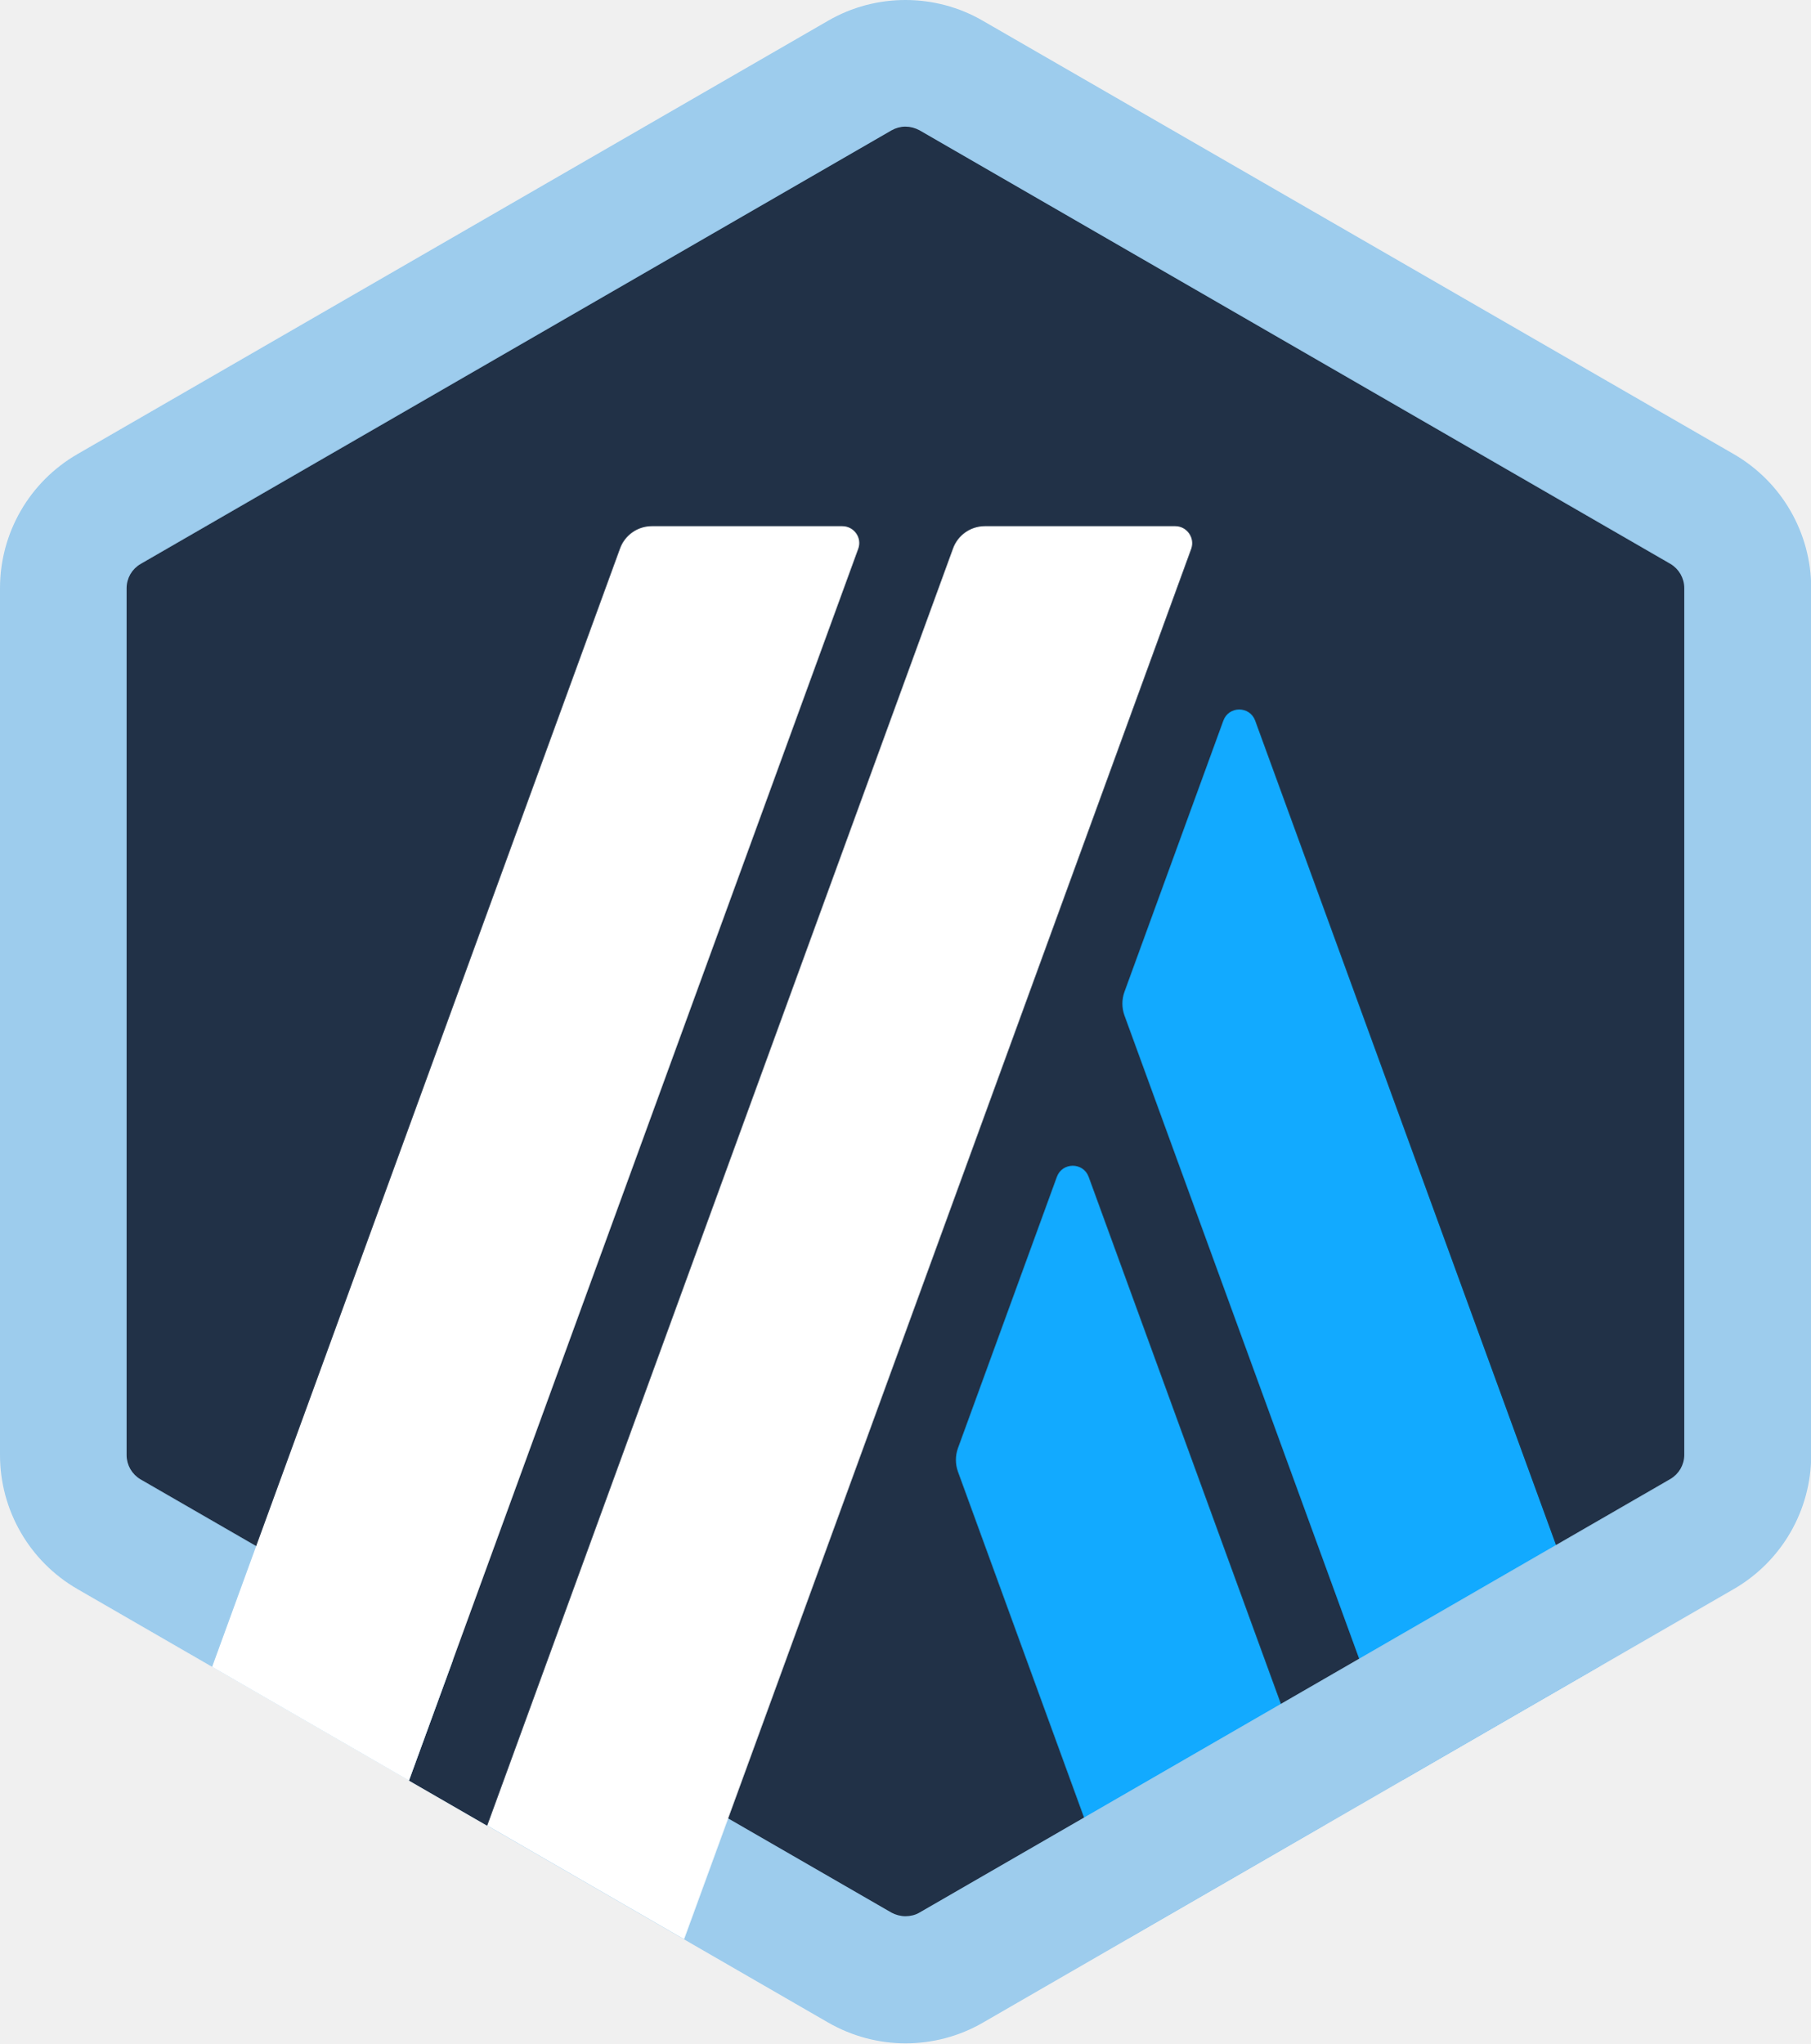
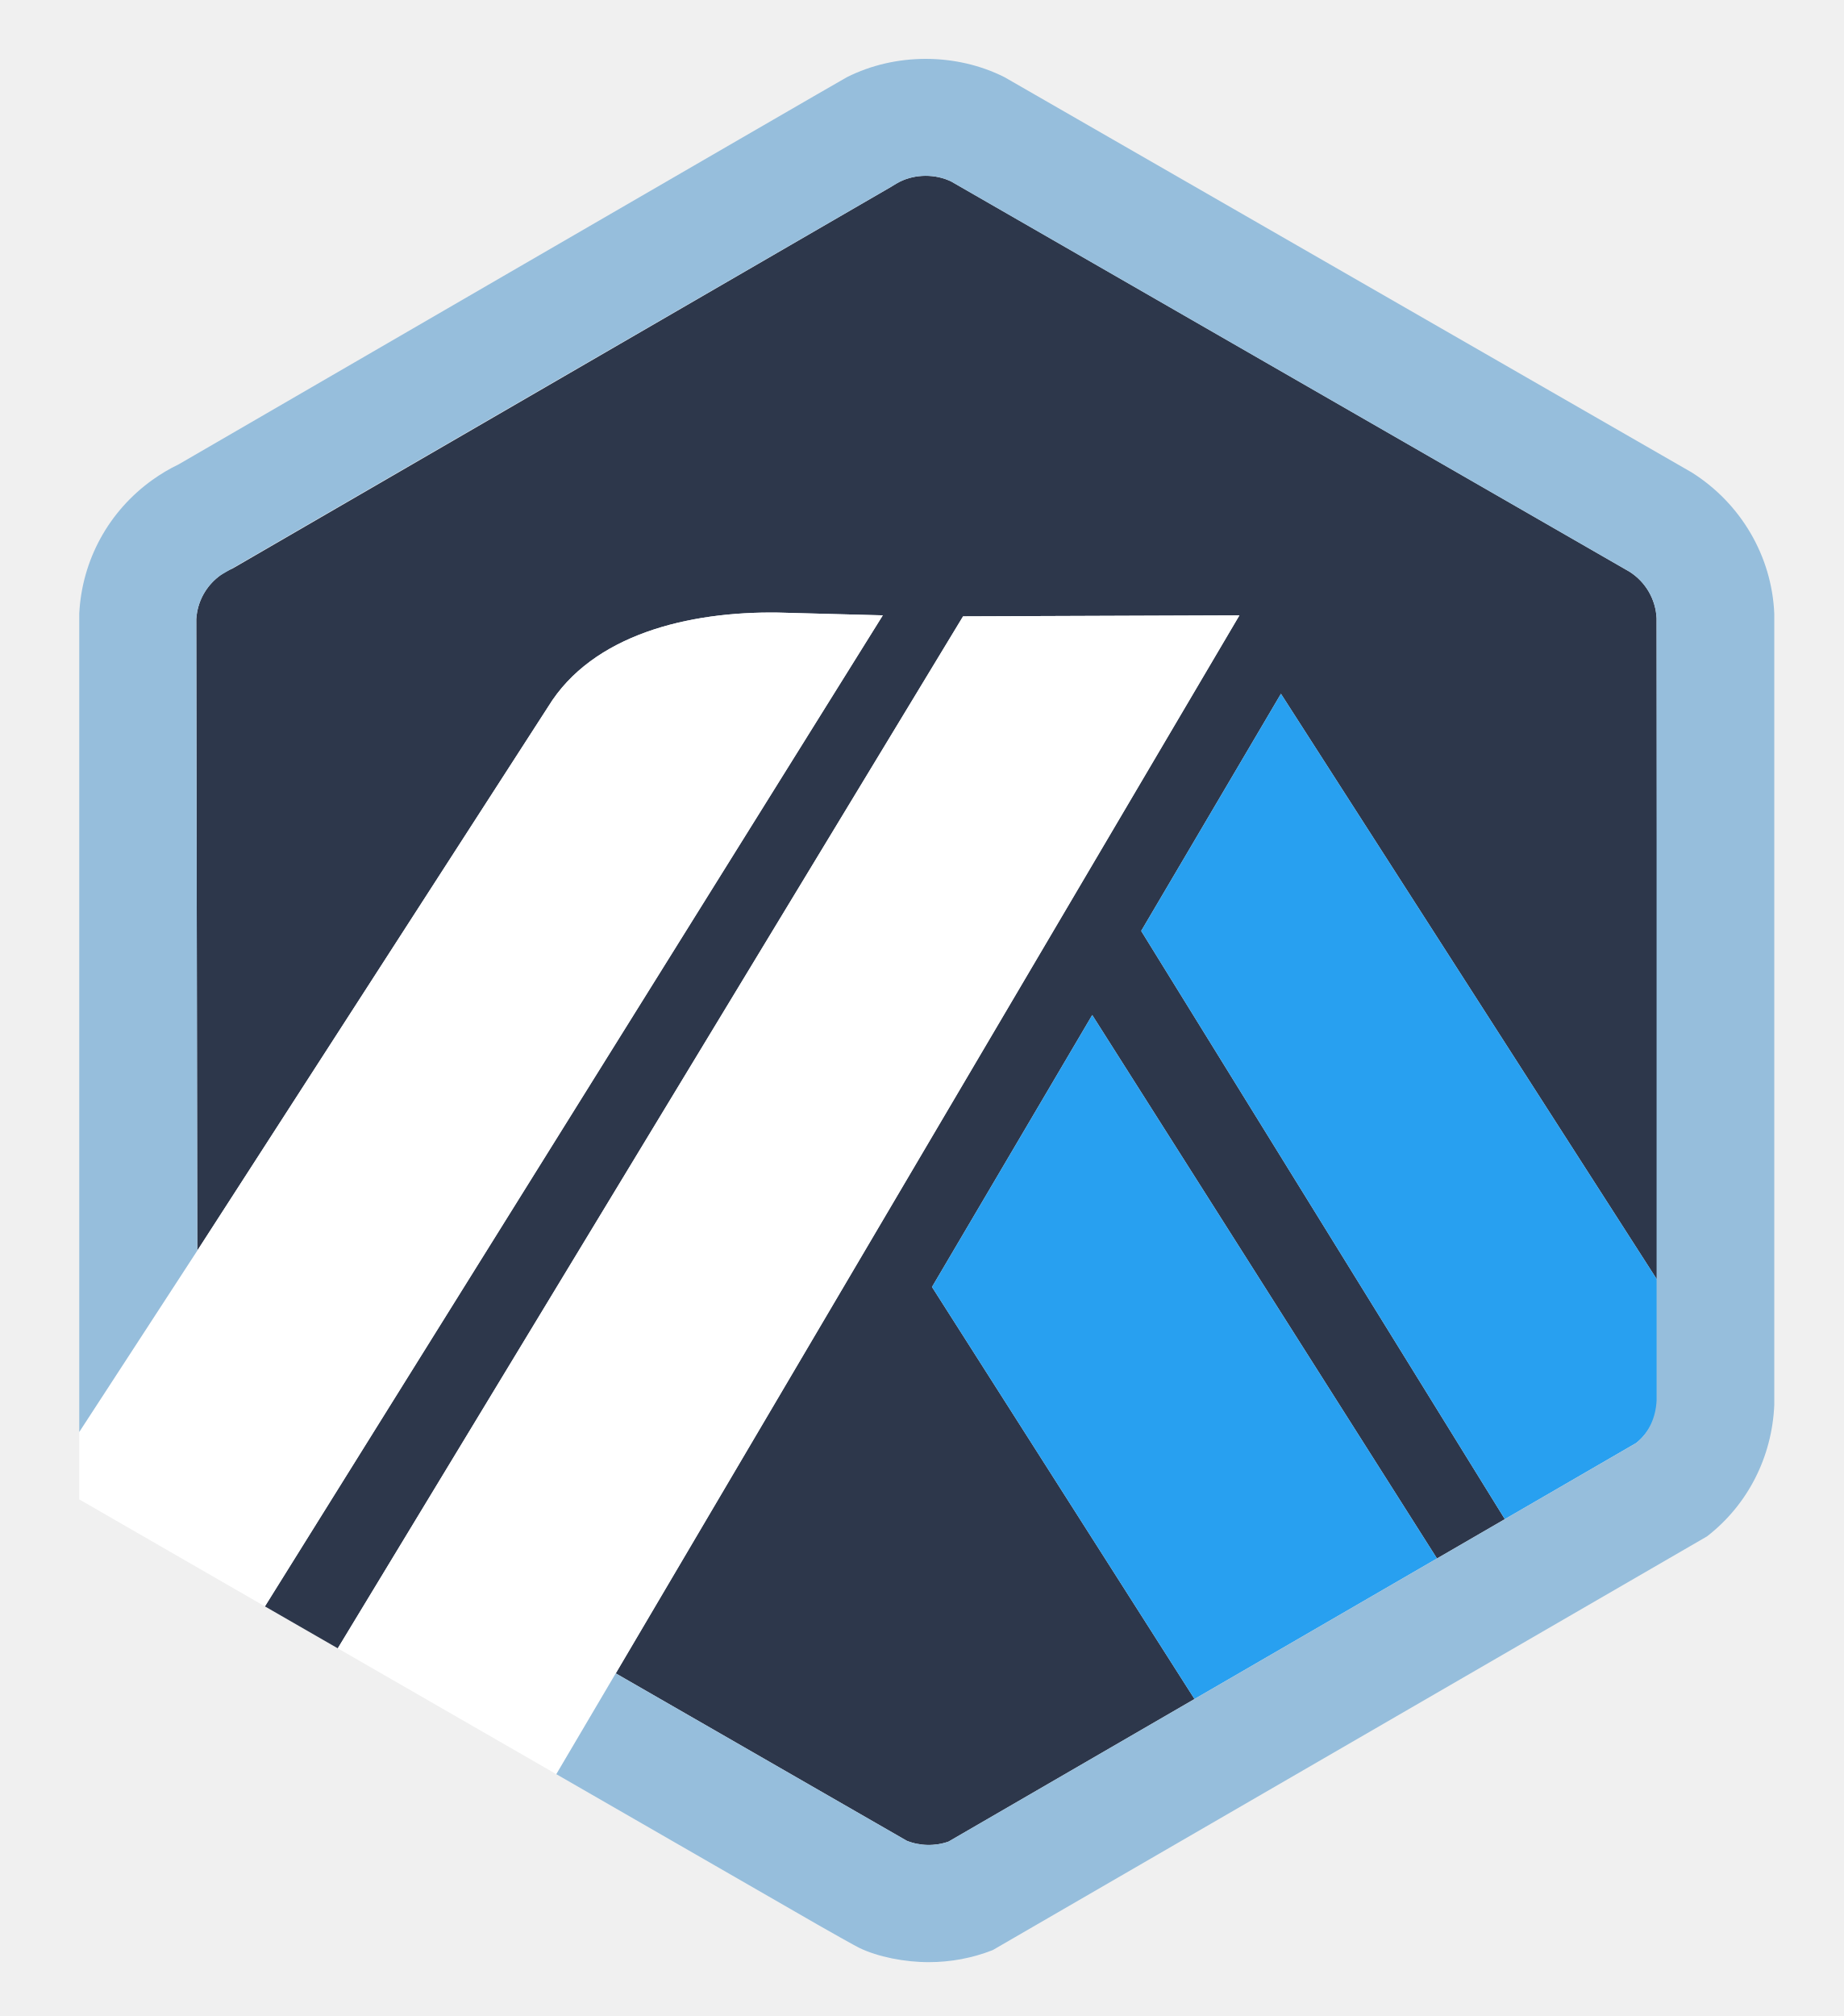
- <svg xmlns="http://www.w3.org/2000/svg" version="1.1" id="Layer_1" x="0px" y="0px" viewBox="0 0 1080 1218.5" style="enable-background:new 0 0 1080 1218.5;" xml:space="preserve">
-   <style type="text/css">
- 	.st0{fill:#213147;}
- 	.st1{fill:#12AAFF;}
- 	.st2{fill:#9DCCED;}
- 	.st3{fill:#FFFFFF;}
- </style>
-   <g>
-     <path class="st0" d="M41,370.4v477.7c0,30.5,16.3,58.7,42.7,73.9l413.7,238.9c26.4,15.2,58.9,15.2,85.3,0L996.4,922   c26.4-15.2,42.7-43.4,42.7-73.9V370.4c0-30.5-16.3-58.7-42.7-73.9L582.7,57.6c-26.4-15.2-58.9-15.2-85.3,0L83.6,296.5   C57.2,311.7,41,339.9,41,370.4z" />
-     <g>
-       <g>
-         <g>
-           <path class="st1" d="M630.3,701.9l-59,161.8c-1.6,4.5-1.6,9.4,0,13.9L672.8,1156l117.4-67.8L649.3,701.9      C646.1,693,633.5,693,630.3,701.9z" />
-         </g>
-         <g>
-           <path class="st1" d="M748.6,429.8c-3.2-8.9-15.8-8.9-19,0l-59,161.8c-1.6,4.5-1.6,9.4,0,13.9l166.3,455.8l117.4-67.8      L748.6,429.8z" />
-         </g>
+ <svg xmlns="http://www.w3.org/2000/svg" version="1.1" x="0px" y="0px" width="470.287px" height="514.251px" viewBox="0 0 470.287 514.251" enable-background="new 0 0 470.287 514.251" xml:space="preserve">
+   <g id="Background">
+ </g>
+   <g id="Logos_and_symbols">
+     <g id="SYMBOL_VER_3">
+ 	</g>
+     <g id="SYMBOL_VER_3_3_">
+ 	</g>
+     <g id="SYMBOL_VER_4">
+ 	</g>
+     <g id="SYMBOL_VER_4_1_">
+       <g id="SYMBOL_VER_4_3_">
+ 		</g>
+     </g>
+     <g id="SYMBOL_VER_5_1_">
+ 	</g>
+     <g id="off_2_1_">
+ 	</g>
+     <g id="VER_3_1_">
+       <g id="SYMBOL_VER_2_1_">
+ 		</g>
+     </g>
+     <g id="VER_3">
+       <g id="SYMBOL_VER_2">
+ 		</g>
+     </g>
+     <g id="off_2">
+ 	</g>
+     <g id="SYMBOL_VER_5">
+ 	</g>
+     <g id="SYMBOL_VER_1">
+ 	</g>
+     <g id="SYMBOL_VER_1_1_">
+ 	</g>
+     <g id="SYMBOL_VER_1-1_3_">
+ 	</g>
+     <g id="SYMBOL_VER_1-1_2_">
+ 	</g>
+     <g id="SYMBOL_VER_1-1">
+ 	</g>
+     <g id="SYMBOL_VER_1-1_1_">
+       <g id="_x31_-3">
+ 		</g>
+       <g id="Symbol_-_Original_14_">
+         <path fill="#2D374B" d="M291.134,237.469l35.654-60.5l96.103,149.684l0.046,28.727l-0.313-197.672     c-0.228-4.832-2.794-9.252-6.887-11.859L242.715,46.324c-4.045-1.99-9.18-1.967-13.22,0.063c-0.546,0.272-1.06,0.57-1.548,0.895     l-0.604,0.379L59.399,144.983l-0.651,0.296c-0.838,0.385-1.686,0.875-2.48,1.444c-3.185,2.283-5.299,5.66-5.983,9.448     c-0.103,0.574-0.179,1.158-0.214,1.749l0.264,161.083l89.515-138.745c11.271-18.397,35.825-24.323,58.62-24.001l26.753,0.706     L67.588,409.765l18.582,10.697L245.692,157.22l70.51-0.256L157.091,426.849l66.306,38.138l7.922,4.556     c3.351,1.362,7.302,1.431,10.681,0.21l175.453-101.678l-33.544,19.438L291.134,237.469z M304.736,433.395l-66.969-105.108     l40.881-69.371l87.952,138.628L304.736,433.395z" />
+         <polygon fill="#28A0F0" points="237.768,328.286 304.736,433.395 366.601,397.543 278.648,258.915    " />
+         <path fill="#28A0F0" d="M422.937,355.379l-0.046-28.727l-96.103-149.684l-35.654,60.5l92.774,150.043l33.544-19.438     c3.29-2.673,5.281-6.594,5.49-10.825L422.937,355.379z" />
+         <path fill="#FFFFFF" d="M20.219,382.469l47.369,27.296l157.634-252.801l-26.753-0.706c-22.795-0.322-47.35,5.604-58.62,24.001     L50.334,319.004l-30.115,46.271V382.469z" />
+         <polygon fill="#FFFFFF" points="316.202,156.964 245.692,157.22 86.17,420.462 141.928,452.565 157.091,426.849    " />
+         <path fill="#96BEDC" d="M452.65,156.601c-0.59-14.746-8.574-28.245-21.08-36.104L256.28,19.692     c-12.371-6.229-27.825-6.237-40.218-0.004c-1.465,0.739-170.465,98.752-170.465,98.752c-2.339,1.122-4.592,2.458-6.711,3.975     c-11.164,8.001-17.969,20.435-18.668,34.095v208.765l30.115-46.271L50.07,157.921c0.035-0.589,0.109-1.169,0.214-1.741     c0.681-3.79,2.797-7.171,5.983-9.456c0.795-0.569,172.682-100.064,173.228-100.337c4.04-2.029,9.175-2.053,13.22-0.063     l173.022,99.523c4.093,2.607,6.659,7.027,6.887,11.859v199.542c-0.209,4.231-1.882,8.152-5.172,10.825l-33.544,19.438     l-17.308,10.031l-61.864,35.852l-62.737,36.357c-3.379,1.221-7.33,1.152-10.681-0.21l-74.228-42.693l-15.163,25.717     l66.706,38.406c2.206,1.255,4.171,2.367,5.784,3.272c2.497,1.4,4.199,2.337,4.8,2.629c4.741,2.303,11.563,3.643,17.71,3.643     c5.636,0,11.132-1.035,16.332-3.072l182.225-105.531c10.459-8.104,16.612-20.325,17.166-33.564V156.601z" />
+       </g>
+       <g id="Symbol_-_Original_13_">
+ 		</g>
+       <g id="Symbol_-_Original_6_">
+ 		</g>
+       <g id="Symbol_-_Original_4_">
+ 		</g>
+       <g id="One_color_version_-_White_3_">
+         <g id="Symbol_-_Original_15_">
+ 			</g>
+       </g>
+       <g id="One_color_version_-_White">
+         <g id="Symbol_-_Original">
+ 			</g>
+       </g>
+       <g id="Symbol_-_Monochromatic_3_">
+         <g id="_x33__7_">
+ 			</g>
+       </g>
+       <g id="Symbol_-_Monochromatic">
+         <g id="_x33__3_">
+ 			</g>
+       </g>
+       <g id="_x33__2_">
+ 		</g>
+       <g id="_x33__1_">
+ 		</g>
+       <g id="_x33_">
+ 		</g>
+       <g id="Symbol_-_Original_10_">
+ 		</g>
+       <g id="Symbol_-_Original_1_">
+ 		</g>
+       <g id="Symbol_-_Original_2_">
+ 		</g>
+       <g id="_x34__1_">
+ 		</g>
+       <g id="Symbol_-_Monochromatic_2_">
+         <g id="_x33__6_">
+ 			</g>
+       </g>
+       <g id="One_color_version_-_White_2_">
+         <g id="Symbol_-_Original_11_">
+ 			</g>
+       </g>
+       <g id="Symbol_-_Original_5_">
+         <g id="Symbol_-_Original_12_">
+ 			</g>
+       </g>
+       <g id="One_color_version_-_White_1_">
+         <g id="Symbol_-_Original_9_">
+ 			</g>
      </g>
    </g>
-     <path class="st2" d="M540,75.5c2.9,0,5.8,0.8,8.4,2.2l447.7,258.5c5.2,3,8.4,8.6,8.4,14.5v516.9c0,6-3.2,11.5-8.4,14.5   l-447.7,258.5c-2.5,1.5-5.5,2.2-8.4,2.2c-2.9,0-5.8-0.8-8.4-2.2L83.9,882.3c-5.2-3-8.4-8.6-8.4-14.5V350.8c0-6,3.2-11.5,8.4-14.5   L531.6,77.8C534.2,76.3,537.1,75.5,540,75.5 M540,0c-15.9,0-31.9,4.1-46.2,12.4L46.2,270.8c-28.6,16.5-46.2,47-46.2,80v516.9   c0,33,17.6,63.5,46.2,80l447.7,258.5c14.3,8.2,30.2,12.4,46.2,12.4c15.9,0,31.9-4.1,46.2-12.4l447.7-258.5   c28.6-16.5,46.2-47,46.2-80V350.8c0-33-17.6-63.5-46.2-80L586.2,12.4C571.9,4.1,555.9,0,540,0L540,0z" />
-     <polygon class="st0" points="243.9,1061.9 285.1,949.1 368,1018 290.5,1088.8  " />
-     <g>
-       <path class="st3" d="M502.3,313.8H388.8c-8.5,0-16.1,5.3-19,13.3l-243.3,667l117.4,67.8l267.9-734.5    C514.3,320.8,509.4,313.8,502.3,313.8z" />
-       <path class="st3" d="M700.9,313.8H587.4c-8.5,0-16.1,5.3-19,13.3l-277.8,761.6l117.4,67.8l302.4-829.1    C712.8,320.8,707.9,313.8,700.9,313.8z" />
+     <g id="SYMBOL_VER_1_2_">
+       <g id="SYMBOL_VER_2_4_">
+ 		</g>
+       <g id="SYMBOL_VER_2-1-1_1_">
+ 		</g>
+       <g id="SYMBOL_VER_2-2-1_1_">
+ 		</g>
+       <g id="SYMBOL_VER_2-3-1_4_">
+ 		</g>
+       <g id="New_Symbol_1_">
+         <g id="SYMBOL_VER_2-3-1_3_">
+ 			</g>
+       </g>
+       <g id="New_Symbol">
+         <g id="SYMBOL_VER_2-3-1_1_">
+ 			</g>
+       </g>
+     </g>
+     <g id="SYMBOL_VER_2_2_">
+ 	</g>
+     <g id="SYMBOL_VER_4_2_">
+ 	</g>
+     <g id="SYMBOL_VER_3_2_">
+ 	</g>
+     <g id="SYMBOL_VER_3_1_">
+ 	</g>
+     <g id="SYMBOL_VER_1-1-1_1_">
+ 	</g>
+     <g id="SYMBOL_VER_1-1-1">
+ 	</g>
+     <g id="SYMBOL_VER_1-1-1_2_2_">
+ 	</g>
+     <g id="SYMBOL_VER_1-1-1_2">
+ 	</g>
+     <g id="SYMBOL_VER_1-1-1_2_1_">
+ 	</g>
+     <g id="Symbol_-_Original_7_">
+ 	</g>
+     <g id="Symbol_-_Original_8_">
+ 	</g>
+     <g id="SYMBOL_VER_2-1-1">
+ 	</g>
+     <g id="SYMBOL_VER_2-2-1">
+ 	</g>
+     <g id="SYMBOL_VER_2-3-1">
+ 	</g>
+     <g id="SYMBOL_VER_5-1_1_">
+ 	</g>
+     <g id="SYMBOL_VER_5-1">
+ 	</g>
+     <g id="SYMBOL_VER_5-2_1_">
+ 	</g>
+     <g id="SYMBOL_VER_5-2">
+ 	</g>
+     <g id="Symbol_-_Monochromatic_1_">
+       <g id="_x33__4_">
+ 		</g>
    </g>
  </g>
</svg>
